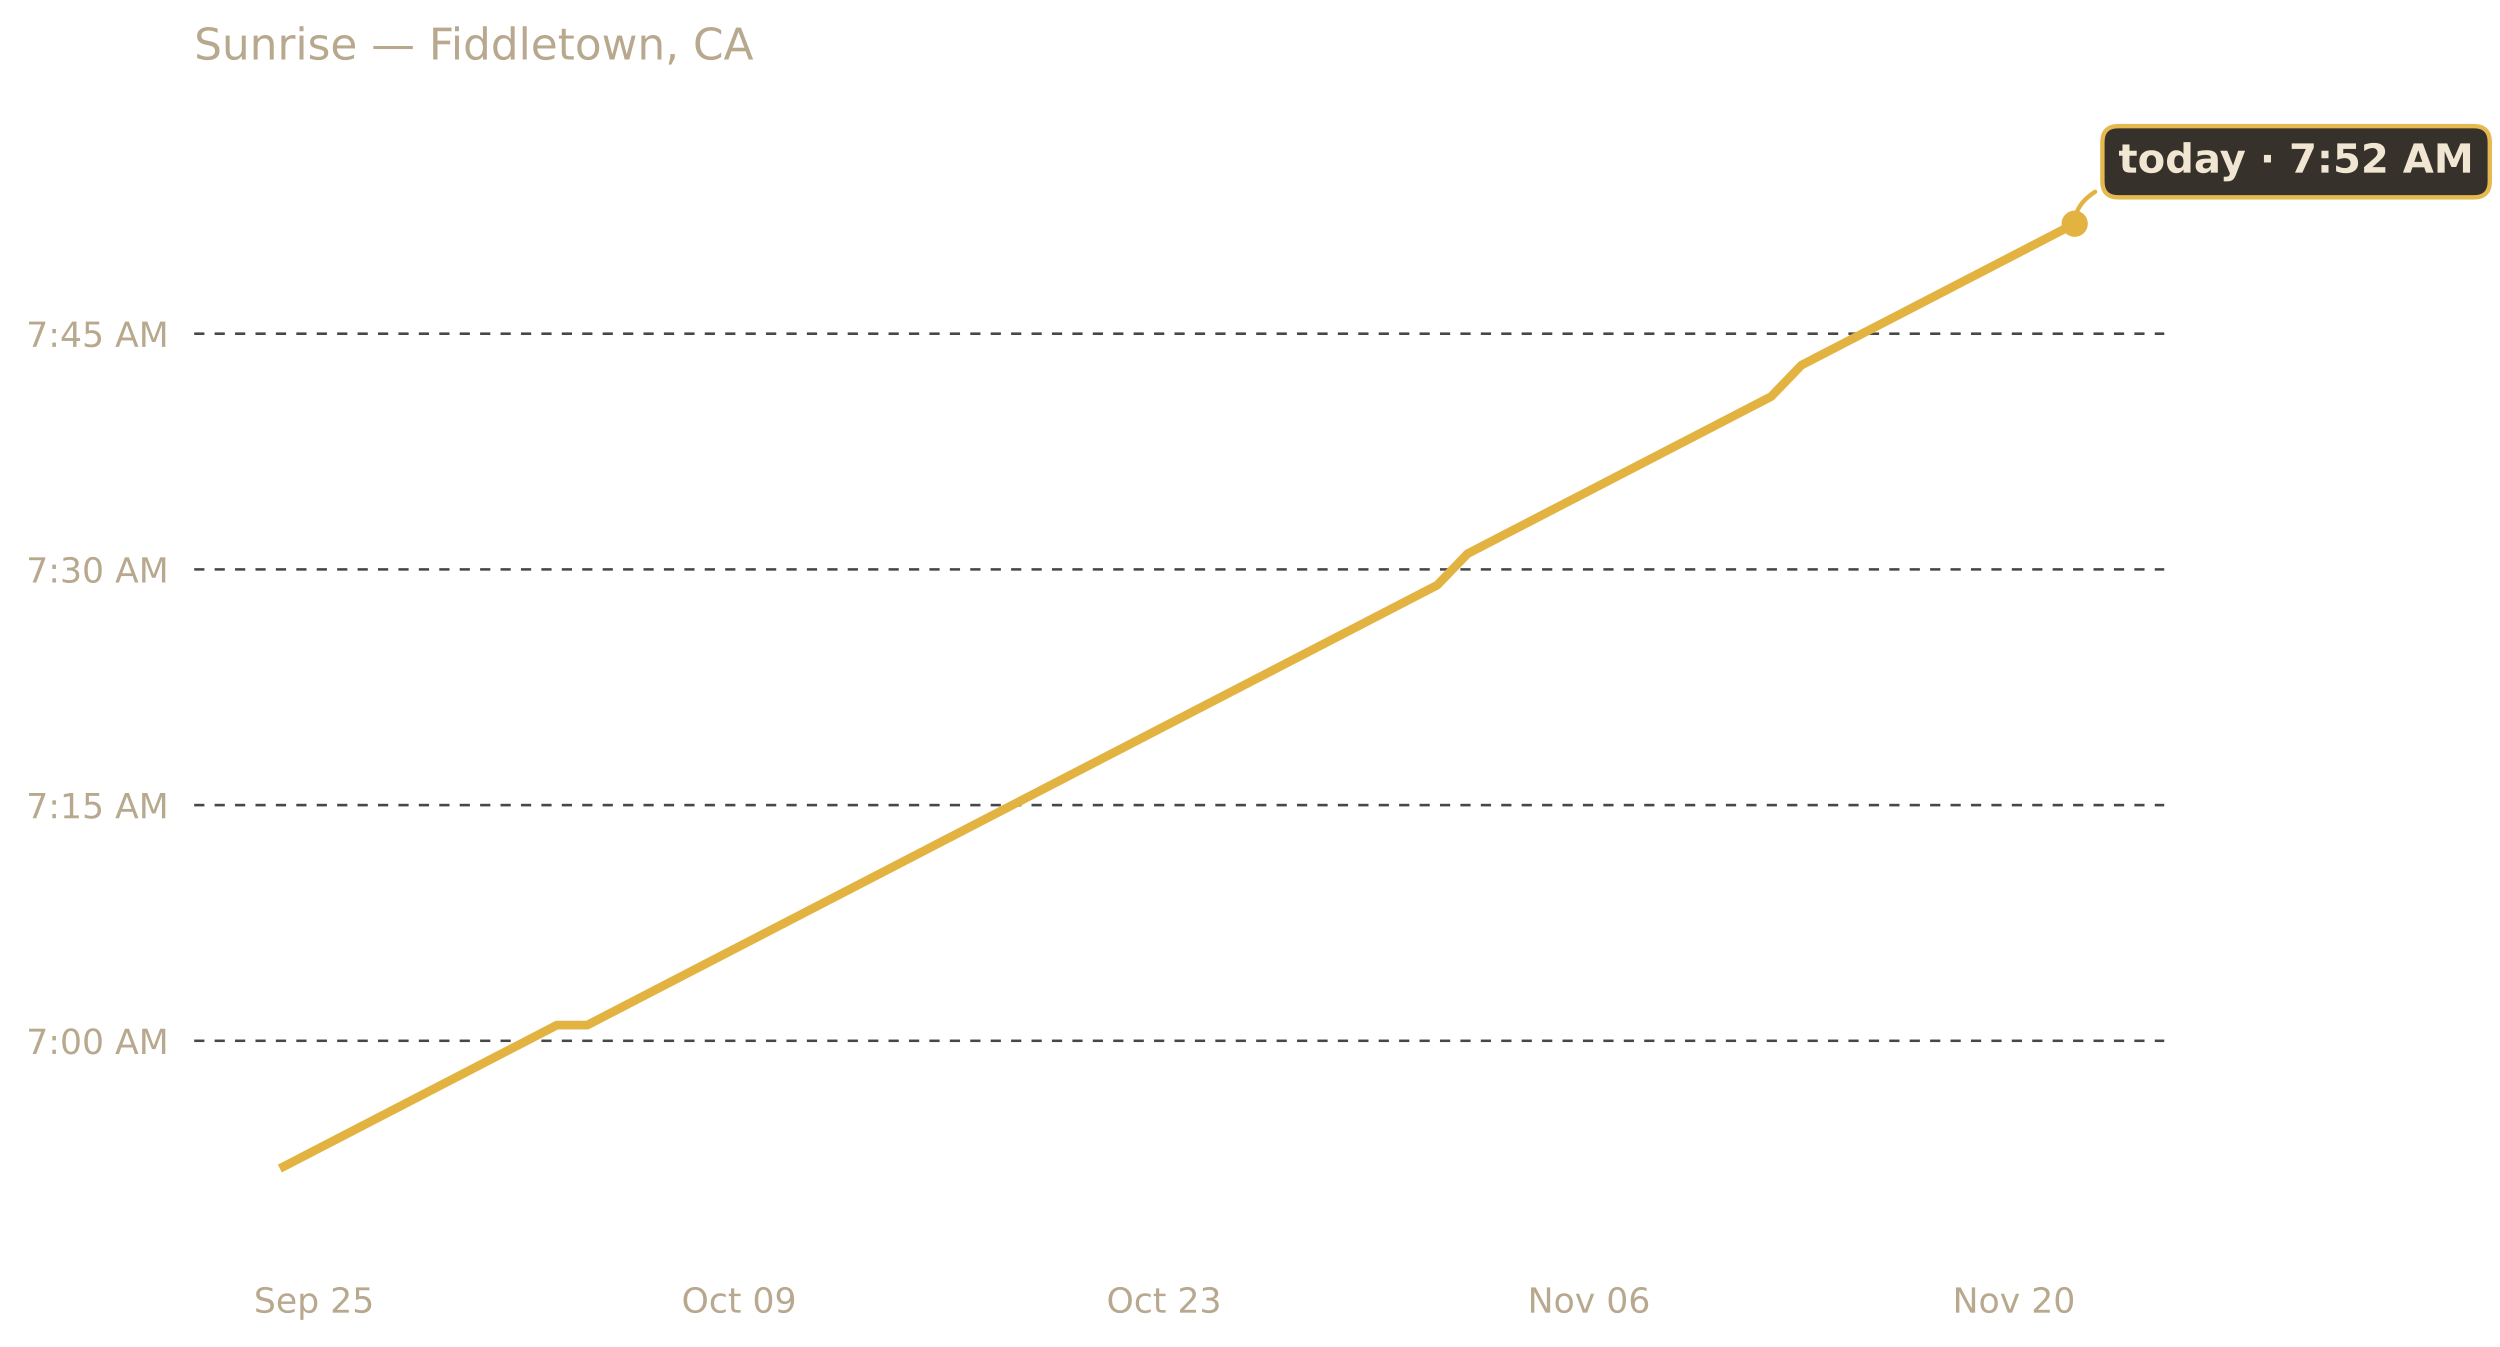
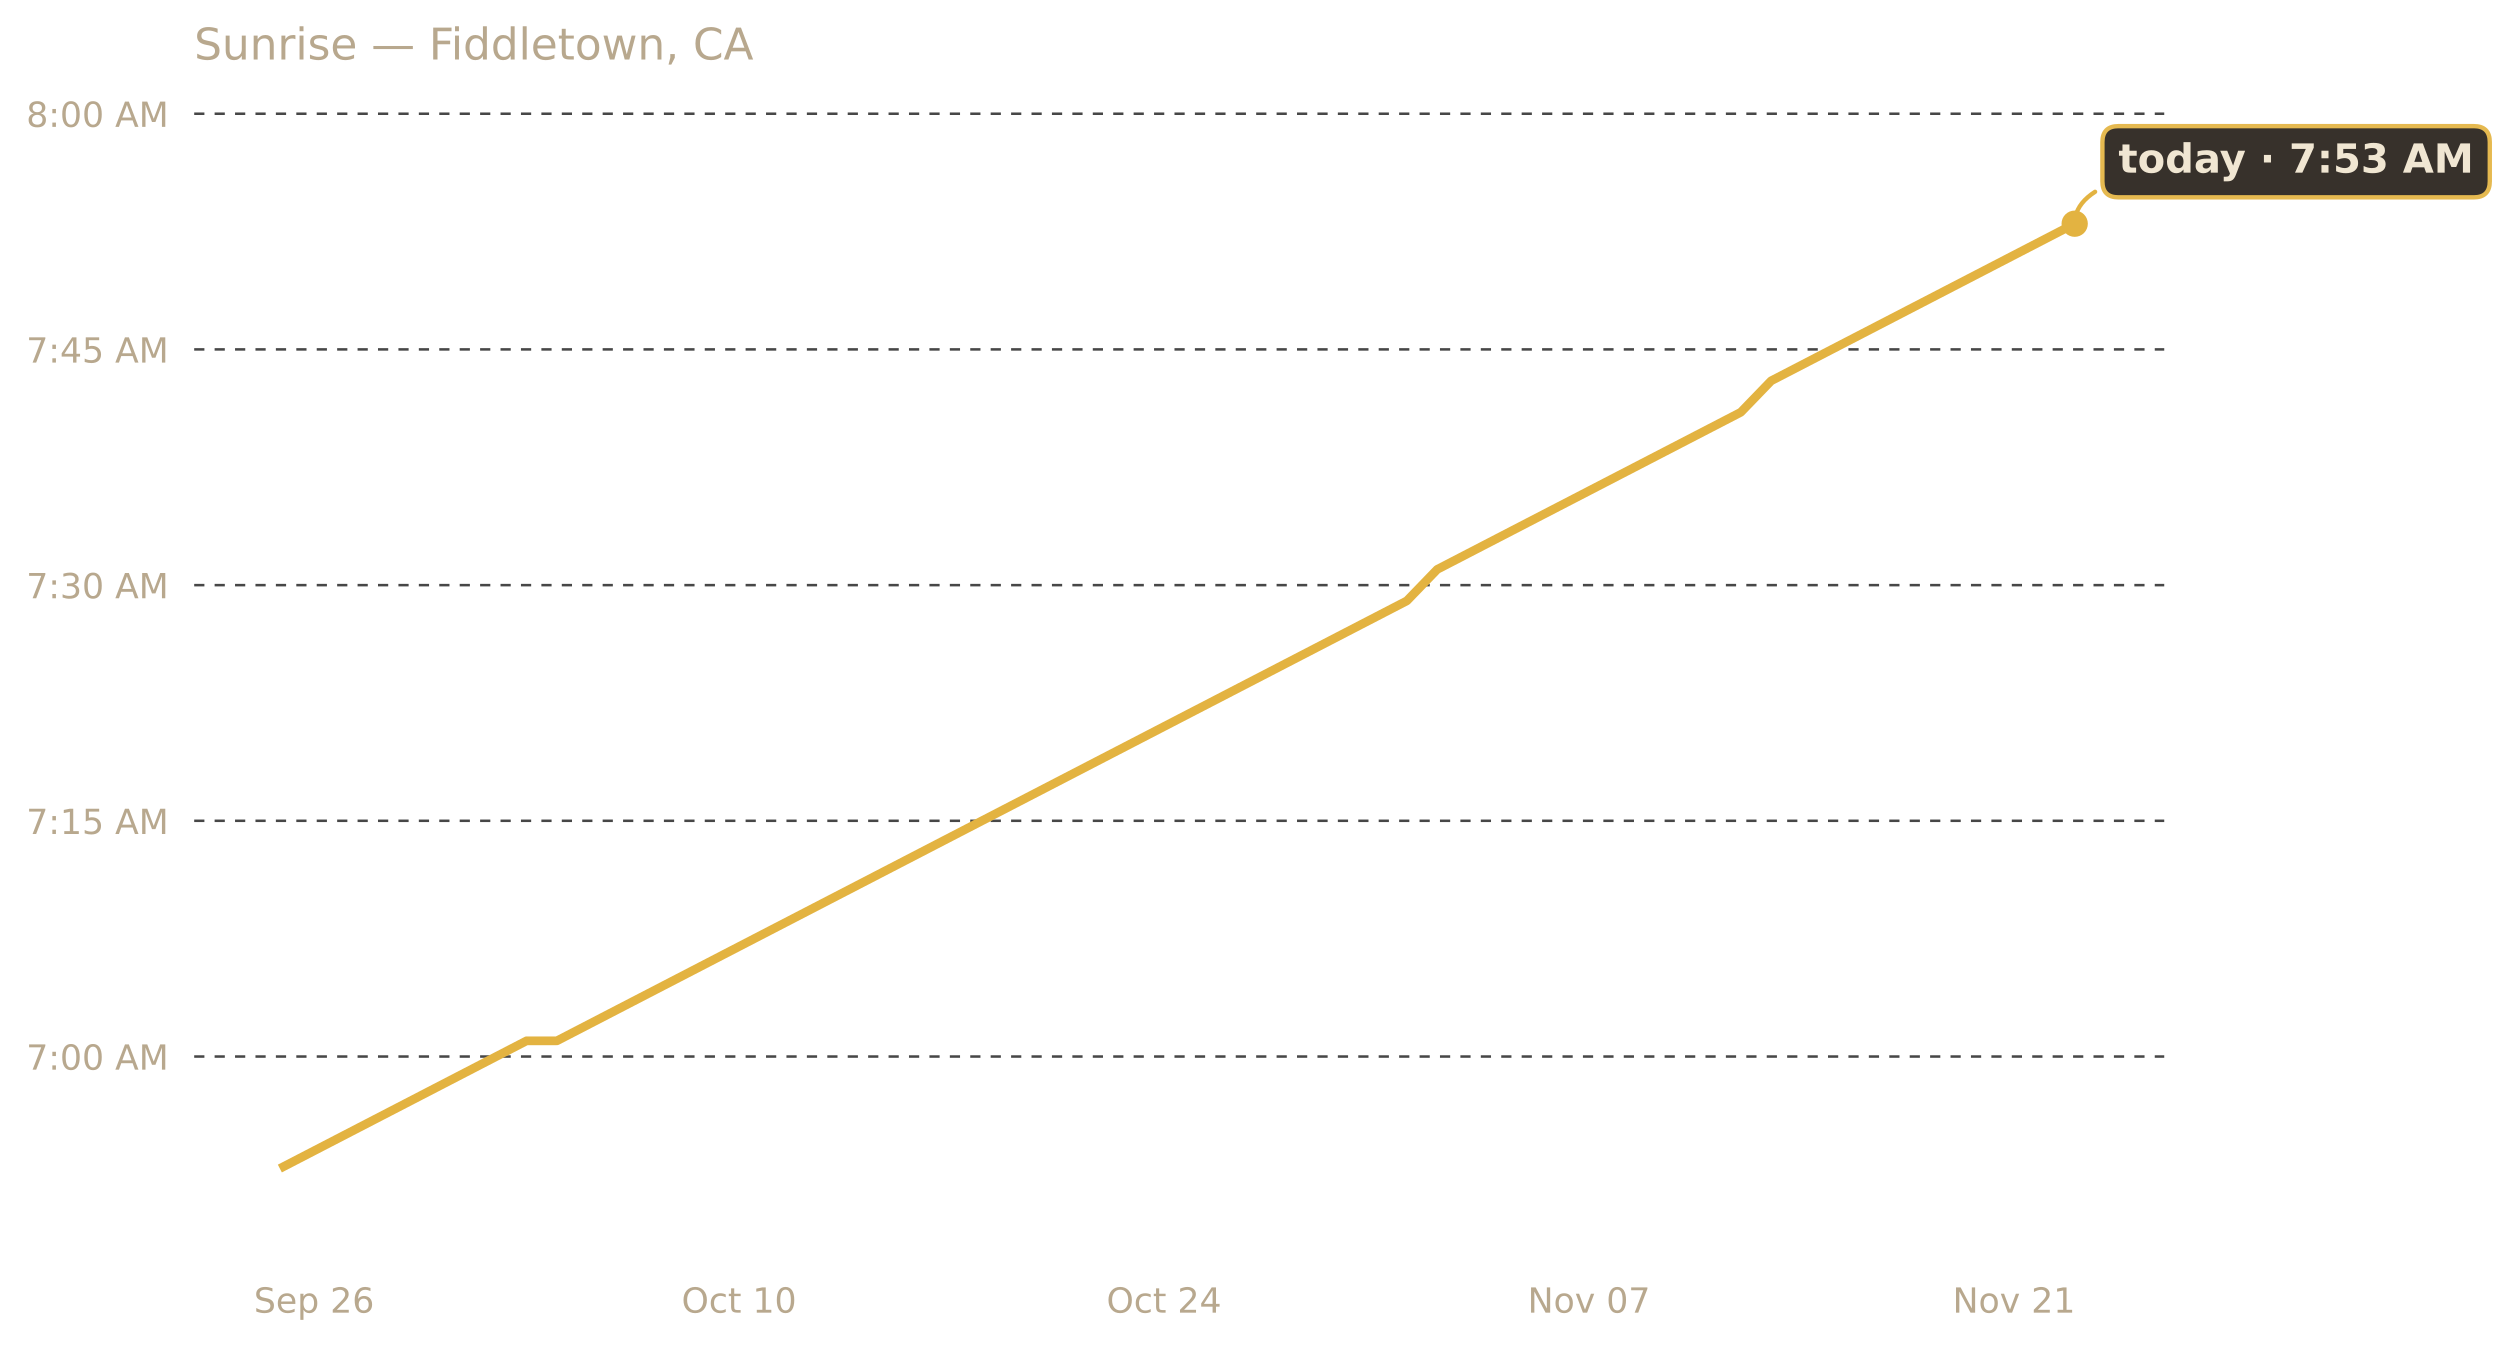
<svg xmlns="http://www.w3.org/2000/svg" xmlns:xlink="http://www.w3.org/1999/xlink" width="685.516pt" height="369.112pt" viewBox="0 0 685.516 369.112" version="1.1">
  <defs>
    <style type="text/css">*{stroke-linejoin: round; stroke-linecap: butt}</style>
  </defs>
  <g id="figure_1">
    <g id="patch_1">
      <path d="M 0 369.112  L 685.516 369.112  L 685.516 0  L 0 0  L 0 369.112  z " style="fill: none; opacity: 0" />
    </g>
    <g id="axes_1">
      <g id="patch_2">
        <path d="M 53.248 345.718  L 593.447 345.718  L 593.447 30.318  L 53.248 30.318  L 53.248 345.718  z " style="fill: none" />
      </g>
      <g id="matplotlib.axis_1">
        <g id="xtick_1">
          <g id="text_1">
            <g style="fill: #b8a88e" transform="translate(69.6183 359.9366) scale(0.095 -0.095)">
              <defs>
                <path id="DejaVuSans-53" d="M 3425 4513  L 3425 3897  Q 3066 4069 2747 4153  Q 2428 4238 2131 4238  Q 1616 4238 1336 4038  Q 1056 3838 1056 3469  Q 1056 3159 1242 3001  Q 1428 2844 1947 2747  L 2328 2669  Q 3034 2534 3370 2195  Q 3706 1856 3706 1288  Q 3706 609 3251 259  Q 2797 -91 1919 -91  Q 1588 -91 1214 -16  Q 841 59 441 206  L 441 856  Q 825 641 1194 531  Q 1563 422 1919 422  Q 2459 422 2753 634  Q 3047 847 3047 1241  Q 3047 1584 2836 1778  Q 2625 1972 2144 2069  L 1759 2144  Q 1053 2284 737 2584  Q 422 2884 422 3419  Q 422 4038 858 4394  Q 1294 4750 2059 4750  Q 2388 4750 2728 4690  Q 3069 4631 3425 4513  z " transform="scale(0.015625)" />
                <path id="DejaVuSans-65" d="M 3597 1894  L 3597 1613  L 953 1613  Q 991 1019 1311 708  Q 1631 397 2203 397  Q 2534 397 2845 478  Q 3156 559 3463 722  L 3463 178  Q 3153 47 2828 -22  Q 2503 -91 2169 -91  Q 1331 -91 842 396  Q 353 884 353 1716  Q 353 2575 817 3079  Q 1281 3584 2069 3584  Q 2775 3584 3186 3129  Q 3597 2675 3597 1894  z M 3022 2063  Q 3016 2534 2758 2815  Q 2500 3097 2075 3097  Q 1594 3097 1305 2825  Q 1016 2553 972 2059  L 3022 2063  z " transform="scale(0.015625)" />
                <path id="DejaVuSans-70" d="M 1159 525  L 1159 -1331  L 581 -1331  L 581 3500  L 1159 3500  L 1159 2969  Q 1341 3281 1617 3432  Q 1894 3584 2278 3584  Q 2916 3584 3314 3078  Q 3713 2572 3713 1747  Q 3713 922 3314 415  Q 2916 -91 2278 -91  Q 1894 -91 1617 61  Q 1341 213 1159 525  z M 3116 1747  Q 3116 2381 2855 2742  Q 2594 3103 2138 3103  Q 1681 3103 1420 2742  Q 1159 2381 1159 1747  Q 1159 1113 1420 752  Q 1681 391 2138 391  Q 2594 391 2855 752  Q 3116 1113 3116 1747  z " transform="scale(0.015625)" />
                <path id="DejaVuSans-20" transform="scale(0.015625)" />
                <path id="DejaVuSans-32" d="M 1228 531  L 3431 531  L 3431 0  L 469 0  L 469 531  Q 828 903 1448 1529  Q 2069 2156 2228 2338  Q 2531 2678 2651 2914  Q 2772 3150 2772 3378  Q 2772 3750 2511 3984  Q 2250 4219 1831 4219  Q 1534 4219 1204 4116  Q 875 4013 500 3803  L 500 4441  Q 881 4594 1212 4672  Q 1544 4750 1819 4750  Q 2544 4750 2975 4387  Q 3406 4025 3406 3419  Q 3406 3131 3298 2873  Q 3191 2616 2906 2266  Q 2828 2175 2409 1742  Q 1991 1309 1228 531  z " transform="scale(0.015625)" />
-                 <path id="DejaVuSans-35" d="M 691 4666  L 3169 4666  L 3169 4134  L 1269 4134  L 1269 2991  Q 1406 3038 1543 3061  Q 1681 3084 1819 3084  Q 2600 3084 3056 2656  Q 3513 2228 3513 1497  Q 3513 744 3044 326  Q 2575 -91 1722 -91  Q 1428 -91 1123 -41  Q 819 9 494 109  L 494 744  Q 775 591 1075 516  Q 1375 441 1709 441  Q 2250 441 2565 725  Q 2881 1009 2881 1497  Q 2881 1984 2565 2268  Q 2250 2553 1709 2553  Q 1456 2553 1204 2497  Q 953 2441 691 2322  L 691 4666  z " transform="scale(0.015625)" />
+                 <path id="DejaVuSans-36" d="M 2113 2584  Q 1688 2584 1439 2293  Q 1191 2003 1191 1497  Q 1191 994 1439 701  Q 1688 409 2113 409  Q 2538 409 2786 701  Q 3034 994 3034 1497  Q 3034 2003 2786 2293  Q 2538 2584 2113 2584  z M 3366 4563  L 3366 3988  Q 3128 4100 2886 4159  Q 2644 4219 2406 4219  Q 1781 4219 1451 3797  Q 1122 3375 1075 2522  Q 1259 2794 1537 2939  Q 1816 3084 2150 3084  Q 2853 3084 3261 2657  Q 3669 2231 3669 1497  Q 3669 778 3244 343  Q 2819 -91 2113 -91  Q 1303 -91 875 529  Q 447 1150 447 2328  Q 447 3434 972 4092  Q 1497 4750 2381 4750  Q 2619 4750 2861 4703  Q 3103 4656 3366 4563  z " transform="scale(0.015625)" />
              </defs>
              <use xlink:href="#DejaVuSans-53" />
              <use xlink:href="#DejaVuSans-65" x="63.477" />
              <use xlink:href="#DejaVuSans-70" x="125" />
              <use xlink:href="#DejaVuSans-20" x="188.477" />
              <use xlink:href="#DejaVuSans-32" x="220.264" />
-               <use xlink:href="#DejaVuSans-35" x="283.887" />
+               <use xlink:href="#DejaVuSans-36" x="283.887" />
            </g>
          </g>
        </g>
        <g id="xtick_2">
          <g id="text_2">
            <g style="fill: #b8a88e" transform="translate(186.8889 359.9366) scale(0.095 -0.095)">
              <defs>
                <path id="DejaVuSans-4f" d="M 2522 4238  Q 1834 4238 1429 3725  Q 1025 3213 1025 2328  Q 1025 1447 1429 934  Q 1834 422 2522 422  Q 3209 422 3611 934  Q 4013 1447 4013 2328  Q 4013 3213 3611 3725  Q 3209 4238 2522 4238  z M 2522 4750  Q 3503 4750 4090 4092  Q 4678 3434 4678 2328  Q 4678 1225 4090 567  Q 3503 -91 2522 -91  Q 1538 -91 948 565  Q 359 1222 359 2328  Q 359 3434 948 4092  Q 1538 4750 2522 4750  z " transform="scale(0.015625)" />
                <path id="DejaVuSans-63" d="M 3122 3366  L 3122 2828  Q 2878 2963 2633 3030  Q 2388 3097 2138 3097  Q 1578 3097 1268 2742  Q 959 2388 959 1747  Q 959 1106 1268 751  Q 1578 397 2138 397  Q 2388 397 2633 464  Q 2878 531 3122 666  L 3122 134  Q 2881 22 2623 -34  Q 2366 -91 2075 -91  Q 1284 -91 818 406  Q 353 903 353 1747  Q 353 2603 823 3093  Q 1294 3584 2113 3584  Q 2378 3584 2631 3529  Q 2884 3475 3122 3366  z " transform="scale(0.015625)" />
                <path id="DejaVuSans-74" d="M 1172 4494  L 1172 3500  L 2356 3500  L 2356 3053  L 1172 3053  L 1172 1153  Q 1172 725 1289 603  Q 1406 481 1766 481  L 2356 481  L 2356 0  L 1766 0  Q 1100 0 847 248  Q 594 497 594 1153  L 594 3053  L 172 3053  L 172 3500  L 594 3500  L 594 4494  L 1172 4494  z " transform="scale(0.015625)" />
+                 <path id="DejaVuSans-31" d="M 794 531  L 1825 531  L 1825 4091  L 703 3866  L 703 4441  L 1819 4666  L 2450 4666  L 2450 531  L 3481 531  L 3481 0  L 794 0  L 794 531  z " transform="scale(0.015625)" />
                <path id="DejaVuSans-30" d="M 2034 4250  Q 1547 4250 1301 3770  Q 1056 3291 1056 2328  Q 1056 1369 1301 889  Q 1547 409 2034 409  Q 2525 409 2770 889  Q 3016 1369 3016 2328  Q 3016 3291 2770 3770  Q 2525 4250 2034 4250  z M 2034 4750  Q 2819 4750 3233 4129  Q 3647 3509 3647 2328  Q 3647 1150 3233 529  Q 2819 -91 2034 -91  Q 1250 -91 836 529  Q 422 1150 422 2328  Q 422 3509 836 4129  Q 1250 4750 2034 4750  z " transform="scale(0.015625)" />
-                 <path id="DejaVuSans-39" d="M 703 97  L 703 672  Q 941 559 1184 500  Q 1428 441 1663 441  Q 2288 441 2617 861  Q 2947 1281 2994 2138  Q 2813 1869 2534 1725  Q 2256 1581 1919 1581  Q 1219 1581 811 2004  Q 403 2428 403 3163  Q 403 3881 828 4315  Q 1253 4750 1959 4750  Q 2769 4750 3195 4129  Q 3622 3509 3622 2328  Q 3622 1225 3098 567  Q 2575 -91 1691 -91  Q 1453 -91 1209 -44  Q 966 3 703 97  z M 1959 2075  Q 2384 2075 2632 2365  Q 2881 2656 2881 3163  Q 2881 3666 2632 3958  Q 2384 4250 1959 4250  Q 1534 4250 1286 3958  Q 1038 3666 1038 3163  Q 1038 2656 1286 2365  Q 1534 2075 1959 2075  z " transform="scale(0.015625)" />
              </defs>
              <use xlink:href="#DejaVuSans-4f" />
              <use xlink:href="#DejaVuSans-63" x="78.711" />
              <use xlink:href="#DejaVuSans-74" x="133.691" />
              <use xlink:href="#DejaVuSans-20" x="172.9" />
-               <use xlink:href="#DejaVuSans-30" x="204.688" />
-               <use xlink:href="#DejaVuSans-39" x="268.311" />
+               <use xlink:href="#DejaVuSans-31" x="204.688" />
+               <use xlink:href="#DejaVuSans-30" x="268.311" />
            </g>
          </g>
        </g>
        <g id="xtick_3">
          <g id="text_3">
            <g style="fill: #b8a88e" transform="translate(303.4187 359.9366) scale(0.095 -0.095)">
              <defs>
-                 <path id="DejaVuSans-33" d="M 2597 2516  Q 3050 2419 3304 2112  Q 3559 1806 3559 1356  Q 3559 666 3084 287  Q 2609 -91 1734 -91  Q 1441 -91 1130 -33  Q 819 25 488 141  L 488 750  Q 750 597 1062 519  Q 1375 441 1716 441  Q 2309 441 2620 675  Q 2931 909 2931 1356  Q 2931 1769 2642 2001  Q 2353 2234 1838 2234  L 1294 2234  L 1294 2753  L 1863 2753  Q 2328 2753 2575 2939  Q 2822 3125 2822 3475  Q 2822 3834 2567 4026  Q 2313 4219 1838 4219  Q 1578 4219 1281 4162  Q 984 4106 628 3988  L 628 4550  Q 988 4650 1302 4700  Q 1616 4750 1894 4750  Q 2613 4750 3031 4423  Q 3450 4097 3450 3541  Q 3450 3153 3228 2886  Q 3006 2619 2597 2516  z " transform="scale(0.015625)" />
+                 <path id="DejaVuSans-34" d="M 2419 4116  L 825 1625  L 2419 1625  L 2419 4116  z M 2253 4666  L 3047 4666  L 3047 1625  L 3713 1625  L 3713 1100  L 3047 1100  L 3047 0  L 2419 0  L 2419 1100  L 313 1100  L 313 1709  L 2253 4666  z " transform="scale(0.015625)" />
              </defs>
              <use xlink:href="#DejaVuSans-4f" />
              <use xlink:href="#DejaVuSans-63" x="78.711" />
              <use xlink:href="#DejaVuSans-74" x="133.691" />
              <use xlink:href="#DejaVuSans-20" x="172.9" />
              <use xlink:href="#DejaVuSans-32" x="204.688" />
-               <use xlink:href="#DejaVuSans-33" x="268.311" />
+               <use xlink:href="#DejaVuSans-34" x="268.311" />
            </g>
          </g>
        </g>
        <g id="xtick_4">
          <g id="text_4">
            <g style="fill: #b8a88e" transform="translate(418.8902 359.9366) scale(0.095 -0.095)">
              <defs>
                <path id="DejaVuSans-4e" d="M 628 4666  L 1478 4666  L 3547 763  L 3547 4666  L 4159 4666  L 4159 0  L 3309 0  L 1241 3903  L 1241 0  L 628 0  L 628 4666  z " transform="scale(0.015625)" />
                <path id="DejaVuSans-6f" d="M 1959 3097  Q 1497 3097 1228 2736  Q 959 2375 959 1747  Q 959 1119 1226 758  Q 1494 397 1959 397  Q 2419 397 2687 759  Q 2956 1122 2956 1747  Q 2956 2369 2687 2733  Q 2419 3097 1959 3097  z M 1959 3584  Q 2709 3584 3137 3096  Q 3566 2609 3566 1747  Q 3566 888 3137 398  Q 2709 -91 1959 -91  Q 1206 -91 779 398  Q 353 888 353 1747  Q 353 2609 779 3096  Q 1206 3584 1959 3584  z " transform="scale(0.015625)" />
                <path id="DejaVuSans-76" d="M 191 3500  L 800 3500  L 1894 563  L 2988 3500  L 3597 3500  L 2284 0  L 1503 0  L 191 3500  z " transform="scale(0.015625)" />
-                 <path id="DejaVuSans-36" d="M 2113 2584  Q 1688 2584 1439 2293  Q 1191 2003 1191 1497  Q 1191 994 1439 701  Q 1688 409 2113 409  Q 2538 409 2786 701  Q 3034 994 3034 1497  Q 3034 2003 2786 2293  Q 2538 2584 2113 2584  z M 3366 4563  L 3366 3988  Q 3128 4100 2886 4159  Q 2644 4219 2406 4219  Q 1781 4219 1451 3797  Q 1122 3375 1075 2522  Q 1259 2794 1537 2939  Q 1816 3084 2150 3084  Q 2853 3084 3261 2657  Q 3669 2231 3669 1497  Q 3669 778 3244 343  Q 2819 -91 2113 -91  Q 1303 -91 875 529  Q 447 1150 447 2328  Q 447 3434 972 4092  Q 1497 4750 2381 4750  Q 2619 4750 2861 4703  Q 3103 4656 3366 4563  z " transform="scale(0.015625)" />
+                 <path id="DejaVuSans-37" d="M 525 4666  L 3525 4666  L 3525 4397  L 1831 0  L 1172 0  L 2766 4134  L 525 4134  L 525 4666  z " transform="scale(0.015625)" />
              </defs>
              <use xlink:href="#DejaVuSans-4e" />
              <use xlink:href="#DejaVuSans-6f" x="74.805" />
              <use xlink:href="#DejaVuSans-76" x="135.986" />
              <use xlink:href="#DejaVuSans-20" x="195.166" />
              <use xlink:href="#DejaVuSans-30" x="226.953" />
-               <use xlink:href="#DejaVuSans-36" x="290.576" />
+               <use xlink:href="#DejaVuSans-37" x="290.576" />
            </g>
          </g>
        </g>
        <g id="xtick_5">
          <g id="text_5">
            <g style="fill: #b8a88e" transform="translate(535.42 359.9366) scale(0.095 -0.095)">
              <use xlink:href="#DejaVuSans-4e" />
              <use xlink:href="#DejaVuSans-6f" x="74.805" />
              <use xlink:href="#DejaVuSans-76" x="135.986" />
              <use xlink:href="#DejaVuSans-20" x="195.166" />
              <use xlink:href="#DejaVuSans-32" x="226.953" />
-               <use xlink:href="#DejaVuSans-30" x="290.576" />
+               <use xlink:href="#DejaVuSans-31" x="290.576" />
            </g>
          </g>
        </g>
      </g>
      <g id="matplotlib.axis_2">
        <g id="ytick_1">
          <g id="line2d_1">
-             <path d="M 53.248 285.396  L 593.447 285.396  " clip-path="url(#pbade72f7bc)" style="fill: none; stroke-dasharray: 2.8,2.8; stroke-dashoffset: 0; stroke: #474747; stroke-width: 0.7" />
+             <path d="M 53.248 289.704  L 593.447 289.704  " clip-path="url(#p09444c8eb5)" style="fill: none; stroke-dasharray: 2.8,2.8; stroke-dashoffset: 0; stroke: #474747; stroke-width: 0.7" />
          </g>
          <g id="text_6">
-             <g style="fill: #b8a88e" transform="translate(7.2 289.005) scale(0.095 -0.095)">
-               <defs>
-                 <path id="DejaVuSans-37" d="M 525 4666  L 3525 4666  L 3525 4397  L 1831 0  L 1172 0  L 2766 4134  L 525 4134  L 525 4666  z " transform="scale(0.015625)" />
+             <g style="fill: #b8a88e" transform="translate(7.2 293.3137) scale(0.095 -0.095)">
+               <defs>
                <path id="DejaVuSans-3a" d="M 750 794  L 1409 794  L 1409 0  L 750 0  L 750 794  z M 750 3309  L 1409 3309  L 1409 2516  L 750 2516  L 750 3309  z " transform="scale(0.015625)" />
                <path id="DejaVuSans-41" d="M 2188 4044  L 1331 1722  L 3047 1722  L 2188 4044  z M 1831 4666  L 2547 4666  L 4325 0  L 3669 0  L 3244 1197  L 1141 1197  L 716 0  L 50 0  L 1831 4666  z " transform="scale(0.015625)" />
                <path id="DejaVuSans-4d" d="M 628 4666  L 1569 4666  L 2759 1491  L 3956 4666  L 4897 4666  L 4897 0  L 4281 0  L 4281 4097  L 3078 897  L 2444 897  L 1241 4097  L 1241 0  L 628 0  L 628 4666  z " transform="scale(0.015625)" />
              </defs>
              <use xlink:href="#DejaVuSans-37" />
              <use xlink:href="#DejaVuSans-3a" x="63.623" />
              <use xlink:href="#DejaVuSans-30" x="97.314" />
              <use xlink:href="#DejaVuSans-30" x="160.938" />
              <use xlink:href="#DejaVuSans-20" x="224.561" />
              <use xlink:href="#DejaVuSans-41" x="256.348" />
              <use xlink:href="#DejaVuSans-4d" x="324.756" />
            </g>
          </g>
        </g>
        <g id="ytick_2">
          <g id="line2d_2">
-             <path d="M 53.248 220.765  L 593.447 220.765  " clip-path="url(#pbade72f7bc)" style="fill: none; stroke-dasharray: 2.8,2.8; stroke-dashoffset: 0; stroke: #474747; stroke-width: 0.7" />
+             <path d="M 53.248 225.073  L 593.447 225.073  " clip-path="url(#p09444c8eb5)" style="fill: none; stroke-dasharray: 2.8,2.8; stroke-dashoffset: 0; stroke: #474747; stroke-width: 0.7" />
          </g>
          <g id="text_7">
-             <g style="fill: #b8a88e" transform="translate(7.2 224.3738) scale(0.095 -0.095)">
-               <defs>
-                 <path id="DejaVuSans-31" d="M 794 531  L 1825 531  L 1825 4091  L 703 3866  L 703 4441  L 1819 4666  L 2450 4666  L 2450 531  L 3481 531  L 3481 0  L 794 0  L 794 531  z " transform="scale(0.015625)" />
+             <g style="fill: #b8a88e" transform="translate(7.2 228.6826) scale(0.095 -0.095)">
+               <defs>
+                 <path id="DejaVuSans-35" d="M 691 4666  L 3169 4666  L 3169 4134  L 1269 4134  L 1269 2991  Q 1406 3038 1543 3061  Q 1681 3084 1819 3084  Q 2600 3084 3056 2656  Q 3513 2228 3513 1497  Q 3513 744 3044 326  Q 2575 -91 1722 -91  Q 1428 -91 1123 -41  Q 819 9 494 109  L 494 744  Q 775 591 1075 516  Q 1375 441 1709 441  Q 2250 441 2565 725  Q 2881 1009 2881 1497  Q 2881 1984 2565 2268  Q 2250 2553 1709 2553  Q 1456 2553 1204 2497  Q 953 2441 691 2322  L 691 4666  z " transform="scale(0.015625)" />
              </defs>
              <use xlink:href="#DejaVuSans-37" />
              <use xlink:href="#DejaVuSans-3a" x="63.623" />
              <use xlink:href="#DejaVuSans-31" x="97.314" />
              <use xlink:href="#DejaVuSans-35" x="160.938" />
              <use xlink:href="#DejaVuSans-20" x="224.561" />
              <use xlink:href="#DejaVuSans-41" x="256.348" />
              <use xlink:href="#DejaVuSans-4d" x="324.756" />
            </g>
          </g>
        </g>
        <g id="ytick_3">
          <g id="line2d_3">
-             <path d="M 53.248 156.133  L 593.447 156.133  " clip-path="url(#pbade72f7bc)" style="fill: none; stroke-dasharray: 2.8,2.8; stroke-dashoffset: 0; stroke: #474747; stroke-width: 0.7" />
+             <path d="M 53.248 160.442  L 593.447 160.442  " clip-path="url(#p09444c8eb5)" style="fill: none; stroke-dasharray: 2.8,2.8; stroke-dashoffset: 0; stroke: #474747; stroke-width: 0.7" />
          </g>
          <g id="text_8">
-             <g style="fill: #b8a88e" transform="translate(7.2 159.7427) scale(0.095 -0.095)">
+             <g style="fill: #b8a88e" transform="translate(7.2 164.0514) scale(0.095 -0.095)">
+               <defs>
+                 <path id="DejaVuSans-33" d="M 2597 2516  Q 3050 2419 3304 2112  Q 3559 1806 3559 1356  Q 3559 666 3084 287  Q 2609 -91 1734 -91  Q 1441 -91 1130 -33  Q 819 25 488 141  L 488 750  Q 750 597 1062 519  Q 1375 441 1716 441  Q 2309 441 2620 675  Q 2931 909 2931 1356  Q 2931 1769 2642 2001  Q 2353 2234 1838 2234  L 1294 2234  L 1294 2753  L 1863 2753  Q 2328 2753 2575 2939  Q 2822 3125 2822 3475  Q 2822 3834 2567 4026  Q 2313 4219 1838 4219  Q 1578 4219 1281 4162  Q 984 4106 628 3988  L 628 4550  Q 988 4650 1302 4700  Q 1616 4750 1894 4750  Q 2613 4750 3031 4423  Q 3450 4097 3450 3541  Q 3450 3153 3228 2886  Q 3006 2619 2597 2516  z " transform="scale(0.015625)" />
+               </defs>
              <use xlink:href="#DejaVuSans-37" />
              <use xlink:href="#DejaVuSans-3a" x="63.623" />
              <use xlink:href="#DejaVuSans-33" x="97.314" />
              <use xlink:href="#DejaVuSans-30" x="160.938" />
              <use xlink:href="#DejaVuSans-20" x="224.561" />
              <use xlink:href="#DejaVuSans-41" x="256.348" />
              <use xlink:href="#DejaVuSans-4d" x="324.756" />
            </g>
          </g>
        </g>
        <g id="ytick_4">
          <g id="line2d_4">
-             <path d="M 53.248 91.502  L 593.447 91.502  " clip-path="url(#pbade72f7bc)" style="fill: none; stroke-dasharray: 2.8,2.8; stroke-dashoffset: 0; stroke: #474747; stroke-width: 0.7" />
+             <path d="M 53.248 95.811  L 593.447 95.811  " clip-path="url(#p09444c8eb5)" style="fill: none; stroke-dasharray: 2.8,2.8; stroke-dashoffset: 0; stroke: #474747; stroke-width: 0.7" />
          </g>
          <g id="text_9">
-             <g style="fill: #b8a88e" transform="translate(7.2 95.11154) scale(0.095 -0.095)">
-               <defs>
-                 <path id="DejaVuSans-34" d="M 2419 4116  L 825 1625  L 2419 1625  L 2419 4116  z M 2253 4666  L 3047 4666  L 3047 1625  L 3713 1625  L 3713 1100  L 3047 1100  L 3047 0  L 2419 0  L 2419 1100  L 313 1100  L 313 1709  L 2253 4666  z " transform="scale(0.015625)" />
-               </defs>
+             <g style="fill: #b8a88e" transform="translate(7.2 99.42028) scale(0.095 -0.095)">
              <use xlink:href="#DejaVuSans-37" />
              <use xlink:href="#DejaVuSans-3a" x="63.623" />
              <use xlink:href="#DejaVuSans-34" x="97.314" />
              <use xlink:href="#DejaVuSans-35" x="160.938" />
              <use xlink:href="#DejaVuSans-20" x="224.561" />
              <use xlink:href="#DejaVuSans-41" x="256.348" />
              <use xlink:href="#DejaVuSans-4d" x="324.756" />
            </g>
          </g>
        </g>
-       </g>
-       <g id="line2d_5">
-         <path d="M 77.802 319.866  L 86.126 315.557  L 94.45 311.248  L 102.773 306.939  L 111.097 302.631  L 119.42 298.322  L 127.744 294.013  L 136.067 289.704  L 144.391 285.396  L 152.715 281.087  L 161.038 281.087  L 169.362 276.778  L 177.685 272.469  L 186.009 268.161  L 194.332 263.852  L 202.656 259.543  L 210.979 255.235  L 219.303 250.926  L 227.627 246.617  L 235.95 242.308  L 244.274 238  L 252.597 233.691  L 260.921 229.382  L 269.244 225.073  L 277.568 220.765  L 285.891 216.456  L 294.215 212.147  L 302.539 207.838  L 310.862 203.53  L 319.186 199.221  L 327.509 194.912  L 335.833 190.603  L 344.156 186.295  L 352.48 181.986  L 360.804 177.677  L 369.127 173.368  L 377.451 169.06  L 385.774 164.751  L 394.098 160.442  L 402.421 151.825  L 410.745 147.516  L 419.068 143.207  L 427.392 138.898  L 435.716 134.59  L 444.039 130.281  L 452.363 125.972  L 460.686 121.663  L 469.01 117.355  L 477.333 113.046  L 485.657 108.737  L 493.981 100.12  L 502.304 95.811  L 510.628 91.502  L 518.951 87.194  L 527.275 82.885  L 535.598 78.576  L 543.922 74.267  L 552.245 69.959  L 560.569 65.65  L 568.893 61.341  " clip-path="url(#pbade72f7bc)" style="fill: none; stroke: #e3b341; stroke-width: 2.4; stroke-linecap: square" />
+         <g id="ytick_5">
+           <g id="line2d_5">
+             <path d="M 53.248 31.18  L 593.447 31.18  " clip-path="url(#p09444c8eb5)" style="fill: none; stroke-dasharray: 2.8,2.8; stroke-dashoffset: 0; stroke: #474747; stroke-width: 0.7" />
+           </g>
+           <g id="text_10">
+             <g style="fill: #b8a88e" transform="translate(7.2 34.78913) scale(0.095 -0.095)">
+               <defs>
+                 <path id="DejaVuSans-38" d="M 2034 2216  Q 1584 2216 1326 1975  Q 1069 1734 1069 1313  Q 1069 891 1326 650  Q 1584 409 2034 409  Q 2484 409 2743 651  Q 3003 894 3003 1313  Q 3003 1734 2745 1975  Q 2488 2216 2034 2216  z M 1403 2484  Q 997 2584 770 2862  Q 544 3141 544 3541  Q 544 4100 942 4425  Q 1341 4750 2034 4750  Q 2731 4750 3128 4425  Q 3525 4100 3525 3541  Q 3525 3141 3298 2862  Q 3072 2584 2669 2484  Q 3125 2378 3379 2068  Q 3634 1759 3634 1313  Q 3634 634 3220 271  Q 2806 -91 2034 -91  Q 1263 -91 848 271  Q 434 634 434 1313  Q 434 1759 690 2068  Q 947 2378 1403 2484  z M 1172 3481  Q 1172 3119 1398 2916  Q 1625 2713 2034 2713  Q 2441 2713 2670 2916  Q 2900 3119 2900 3481  Q 2900 3844 2670 4047  Q 2441 4250 2034 4250  Q 1625 4250 1398 4047  Q 1172 3844 1172 3481  z " transform="scale(0.015625)" />
+               </defs>
+               <use xlink:href="#DejaVuSans-38" />
+               <use xlink:href="#DejaVuSans-3a" x="63.623" />
+               <use xlink:href="#DejaVuSans-30" x="97.314" />
+               <use xlink:href="#DejaVuSans-30" x="160.938" />
+               <use xlink:href="#DejaVuSans-20" x="224.561" />
+               <use xlink:href="#DejaVuSans-41" x="256.348" />
+               <use xlink:href="#DejaVuSans-4d" x="324.756" />
+             </g>
+           </g>
+         </g>
+       </g>
+       <g id="line2d_6">
+         <path d="M 77.802 319.866  L 86.126 315.557  L 94.45 311.248  L 102.773 306.939  L 111.097 302.631  L 119.42 298.322  L 127.744 294.013  L 136.067 289.704  L 144.391 285.396  L 152.715 285.396  L 161.038 281.087  L 169.362 276.778  L 177.685 272.469  L 186.009 268.161  L 194.332 263.852  L 202.656 259.543  L 210.979 255.235  L 219.303 250.926  L 227.627 246.617  L 235.95 242.308  L 244.274 238  L 252.597 233.691  L 260.921 229.382  L 269.244 225.073  L 277.568 220.765  L 285.891 216.456  L 294.215 212.147  L 302.539 207.838  L 310.862 203.53  L 319.186 199.221  L 327.509 194.912  L 335.833 190.603  L 344.156 186.295  L 352.48 181.986  L 360.804 177.677  L 369.127 173.368  L 377.451 169.06  L 385.774 164.751  L 394.098 156.133  L 402.421 151.825  L 410.745 147.516  L 419.068 143.207  L 427.392 138.898  L 435.716 134.59  L 444.039 130.281  L 452.363 125.972  L 460.686 121.663  L 469.01 117.355  L 477.333 113.046  L 485.657 104.429  L 493.981 100.12  L 502.304 95.811  L 510.628 91.502  L 518.951 87.194  L 527.275 82.885  L 535.598 78.576  L 543.922 74.267  L 552.245 69.959  L 560.569 65.65  L 568.893 61.341  " clip-path="url(#p09444c8eb5)" style="fill: none; stroke: #e3b341; stroke-width: 2.4; stroke-linecap: square" />
      </g>
      <g id="patch_3">
        <path d="M 574.481 52.594  Q 570.003 55.472 569.113 59.354  " style="fill: none; stroke: #e3b341; stroke-width: 1.2; stroke-linecap: round" />
      </g>
-       <g id="text_10">
+       <g id="text_11">
        <g id="patch_4">
          <path d="M 580.893 54.115  L 678.316 54.115  Q 682.716 54.115 682.716 49.715  L 682.716 38.983  Q 682.716 34.583 678.316 34.583  L 580.893 34.583  Q 576.493 34.583 576.493 38.983  L 576.493 49.715  Q 576.493 54.115 580.893 54.115  z " style="fill: #262019; opacity: 0.92; stroke: #e3b341; stroke-width: 1.2; stroke-linejoin: miter" />
        </g>
        <g style="fill: #f0e6d2" transform="translate(580.8926 47.34108) scale(0.11 -0.11)">
          <defs>
            <path id="DejaVuSans-Bold-74" d="M 1759 4494  L 1759 3500  L 2913 3500  L 2913 2700  L 1759 2700  L 1759 1216  Q 1759 972 1856 886  Q 1953 800 2241 800  L 2816 800  L 2816 0  L 1856 0  Q 1194 0 917 276  Q 641 553 641 1216  L 641 2700  L 84 2700  L 84 3500  L 641 3500  L 641 4494  L 1759 4494  z " transform="scale(0.015625)" />
            <path id="DejaVuSans-Bold-6f" d="M 2203 2784  Q 1831 2784 1636 2517  Q 1441 2250 1441 1747  Q 1441 1244 1636 976  Q 1831 709 2203 709  Q 2569 709 2762 976  Q 2956 1244 2956 1747  Q 2956 2250 2762 2517  Q 2569 2784 2203 2784  z M 2203 3584  Q 3106 3584 3614 3096  Q 4122 2609 4122 1747  Q 4122 884 3614 396  Q 3106 -91 2203 -91  Q 1297 -91 786 396  Q 275 884 275 1747  Q 275 2609 786 3096  Q 1297 3584 2203 3584  z " transform="scale(0.015625)" />
            <path id="DejaVuSans-Bold-64" d="M 2919 2988  L 2919 4863  L 4044 4863  L 4044 0  L 2919 0  L 2919 506  Q 2688 197 2409 53  Q 2131 -91 1766 -91  Q 1119 -91 703 423  Q 288 938 288 1747  Q 288 2556 703 3070  Q 1119 3584 1766 3584  Q 2128 3584 2408 3439  Q 2688 3294 2919 2988  z M 2181 722  Q 2541 722 2730 984  Q 2919 1247 2919 1747  Q 2919 2247 2730 2509  Q 2541 2772 2181 2772  Q 1825 2772 1636 2509  Q 1447 2247 1447 1747  Q 1447 1247 1636 984  Q 1825 722 2181 722  z " transform="scale(0.015625)" />
            <path id="DejaVuSans-Bold-61" d="M 2106 1575  Q 1756 1575 1579 1456  Q 1403 1338 1403 1106  Q 1403 894 1545 773  Q 1688 653 1941 653  Q 2256 653 2472 879  Q 2688 1106 2688 1447  L 2688 1575  L 2106 1575  z M 3816 1997  L 3816 0  L 2688 0  L 2688 519  Q 2463 200 2181 54  Q 1900 -91 1497 -91  Q 953 -91 614 226  Q 275 544 275 1050  Q 275 1666 698 1953  Q 1122 2241 2028 2241  L 2688 2241  L 2688 2328  Q 2688 2594 2478 2717  Q 2269 2841 1825 2841  Q 1466 2841 1156 2769  Q 847 2697 581 2553  L 581 3406  Q 941 3494 1303 3539  Q 1666 3584 2028 3584  Q 2975 3584 3395 3211  Q 3816 2838 3816 1997  z " transform="scale(0.015625)" />
            <path id="DejaVuSans-Bold-79" d="M 78 3500  L 1197 3500  L 2138 1125  L 2938 3500  L 4056 3500  L 2584 -331  Q 2363 -916 2067 -1148  Q 1772 -1381 1288 -1381  L 641 -1381  L 641 -647  L 991 -647  Q 1275 -647 1404 -556  Q 1534 -466 1606 -231  L 1638 -134  L 78 3500  z " transform="scale(0.015625)" />
            <path id="DejaVuSans-Bold-20" transform="scale(0.015625)" />
            <path id="DejaVuSans-Bold-b7" d="M 653 2828  L 1778 2828  L 1778 1619  L 653 1619  L 653 2828  z " transform="scale(0.015625)" />
            <path id="DejaVuSans-Bold-37" d="M 428 4666  L 3944 4666  L 3944 3988  L 2125 0  L 953 0  L 2675 3781  L 428 3781  L 428 4666  z " transform="scale(0.015625)" />
            <path id="DejaVuSans-Bold-3a" d="M 716 3500  L 1844 3500  L 1844 2291  L 716 2291  L 716 3500  z M 716 1209  L 1844 1209  L 1844 0  L 716 0  L 716 1209  z " transform="scale(0.015625)" />
            <path id="DejaVuSans-Bold-35" d="M 678 4666  L 3669 4666  L 3669 3781  L 1638 3781  L 1638 3059  Q 1775 3097 1914 3117  Q 2053 3138 2203 3138  Q 3056 3138 3531 2711  Q 4006 2284 4006 1522  Q 4006 766 3489 337  Q 2972 -91 2053 -91  Q 1656 -91 1267 -14  Q 878 63 494 219  L 494 1166  Q 875 947 1217 837  Q 1559 728 1863 728  Q 2300 728 2551 942  Q 2803 1156 2803 1522  Q 2803 1891 2551 2103  Q 2300 2316 1863 2316  Q 1603 2316 1309 2248  Q 1016 2181 678 2041  L 678 4666  z " transform="scale(0.015625)" />
-             <path id="DejaVuSans-Bold-32" d="M 1844 884  L 3897 884  L 3897 0  L 506 0  L 506 884  L 2209 2388  Q 2438 2594 2547 2791  Q 2656 2988 2656 3200  Q 2656 3528 2436 3728  Q 2216 3928 1850 3928  Q 1569 3928 1234 3808  Q 900 3688 519 3450  L 519 4475  Q 925 4609 1322 4679  Q 1719 4750 2100 4750  Q 2938 4750 3402 4381  Q 3866 4013 3866 3353  Q 3866 2972 3669 2642  Q 3472 2313 2841 1759  L 1844 884  z " transform="scale(0.015625)" />
+             <path id="DejaVuSans-Bold-33" d="M 2981 2516  Q 3453 2394 3698 2092  Q 3944 1791 3944 1325  Q 3944 631 3412 270  Q 2881 -91 1863 -91  Q 1503 -91 1142 -33  Q 781 25 428 141  L 428 1069  Q 766 900 1098 814  Q 1431 728 1753 728  Q 2231 728 2486 893  Q 2741 1059 2741 1369  Q 2741 1688 2480 1852  Q 2219 2016 1709 2016  L 1228 2016  L 1228 2791  L 1734 2791  Q 2188 2791 2409 2933  Q 2631 3075 2631 3366  Q 2631 3634 2415 3781  Q 2200 3928 1806 3928  Q 1516 3928 1219 3862  Q 922 3797 628 3669  L 628 4550  Q 984 4650 1334 4700  Q 1684 4750 2022 4750  Q 2931 4750 3382 4451  Q 3834 4153 3834 3553  Q 3834 3144 3618 2883  Q 3403 2622 2981 2516  z " transform="scale(0.015625)" />
            <path id="DejaVuSans-Bold-41" d="M 3419 850  L 1538 850  L 1241 0  L 31 0  L 1759 4666  L 3194 4666  L 4922 0  L 3713 0  L 3419 850  z M 1838 1716  L 3116 1716  L 2478 3572  L 1838 1716  z " transform="scale(0.015625)" />
            <path id="DejaVuSans-Bold-4d" d="M 588 4666  L 2119 4666  L 3181 2169  L 4250 4666  L 5778 4666  L 5778 0  L 4641 0  L 4641 3413  L 3566 897  L 2803 897  L 1728 3413  L 1728 0  L 588 0  L 588 4666  z " transform="scale(0.015625)" />
          </defs>
          <use xlink:href="#DejaVuSans-Bold-74" />
          <use xlink:href="#DejaVuSans-Bold-6f" x="47.803" />
          <use xlink:href="#DejaVuSans-Bold-64" x="116.504" />
          <use xlink:href="#DejaVuSans-Bold-61" x="188.086" />
          <use xlink:href="#DejaVuSans-Bold-79" x="252.441" />
          <use xlink:href="#DejaVuSans-Bold-20" x="317.627" />
          <use xlink:href="#DejaVuSans-Bold-b7" x="352.441" />
          <use xlink:href="#DejaVuSans-Bold-20" x="390.43" />
          <use xlink:href="#DejaVuSans-Bold-37" x="425.244" />
          <use xlink:href="#DejaVuSans-Bold-3a" x="494.824" />
          <use xlink:href="#DejaVuSans-Bold-35" x="534.814" />
-           <use xlink:href="#DejaVuSans-Bold-32" x="604.395" />
+           <use xlink:href="#DejaVuSans-Bold-33" x="604.395" />
          <use xlink:href="#DejaVuSans-Bold-20" x="673.975" />
          <use xlink:href="#DejaVuSans-Bold-41" x="708.789" />
          <use xlink:href="#DejaVuSans-Bold-4d" x="786.182" />
        </g>
      </g>
-       <g id="text_11">
+       <g id="text_12">
        <g style="fill: #b8a88e" transform="translate(53.24797 16.31812) scale(0.12 -0.12)">
          <defs>
            <path id="DejaVuSans-75" d="M 544 1381  L 544 3500  L 1119 3500  L 1119 1403  Q 1119 906 1312 657  Q 1506 409 1894 409  Q 2359 409 2629 706  Q 2900 1003 2900 1516  L 2900 3500  L 3475 3500  L 3475 0  L 2900 0  L 2900 538  Q 2691 219 2414 64  Q 2138 -91 1772 -91  Q 1169 -91 856 284  Q 544 659 544 1381  z M 1991 3584  L 1991 3584  z " transform="scale(0.015625)" />
            <path id="DejaVuSans-6e" d="M 3513 2113  L 3513 0  L 2938 0  L 2938 2094  Q 2938 2591 2744 2837  Q 2550 3084 2163 3084  Q 1697 3084 1428 2787  Q 1159 2491 1159 1978  L 1159 0  L 581 0  L 581 3500  L 1159 3500  L 1159 2956  Q 1366 3272 1645 3428  Q 1925 3584 2291 3584  Q 2894 3584 3203 3211  Q 3513 2838 3513 2113  z " transform="scale(0.015625)" />
            <path id="DejaVuSans-72" d="M 2631 2963  Q 2534 3019 2420 3045  Q 2306 3072 2169 3072  Q 1681 3072 1420 2755  Q 1159 2438 1159 1844  L 1159 0  L 581 0  L 581 3500  L 1159 3500  L 1159 2956  Q 1341 3275 1631 3429  Q 1922 3584 2338 3584  Q 2397 3584 2469 3576  Q 2541 3569 2628 3553  L 2631 2963  z " transform="scale(0.015625)" />
            <path id="DejaVuSans-69" d="M 603 3500  L 1178 3500  L 1178 0  L 603 0  L 603 3500  z M 603 4863  L 1178 4863  L 1178 4134  L 603 4134  L 603 4863  z " transform="scale(0.015625)" />
            <path id="DejaVuSans-73" d="M 2834 3397  L 2834 2853  Q 2591 2978 2328 3040  Q 2066 3103 1784 3103  Q 1356 3103 1142 2972  Q 928 2841 928 2578  Q 928 2378 1081 2264  Q 1234 2150 1697 2047  L 1894 2003  Q 2506 1872 2764 1633  Q 3022 1394 3022 966  Q 3022 478 2636 193  Q 2250 -91 1575 -91  Q 1294 -91 989 -36  Q 684 19 347 128  L 347 722  Q 666 556 975 473  Q 1284 391 1588 391  Q 1994 391 2212 530  Q 2431 669 2431 922  Q 2431 1156 2273 1281  Q 2116 1406 1581 1522  L 1381 1569  Q 847 1681 609 1914  Q 372 2147 372 2553  Q 372 3047 722 3315  Q 1072 3584 1716 3584  Q 2034 3584 2315 3537  Q 2597 3491 2834 3397  z " transform="scale(0.015625)" />
            <path id="DejaVuSans-2014" d="M 313 1978  L 6088 1978  L 6088 1528  L 313 1528  L 313 1978  z " transform="scale(0.015625)" />
            <path id="DejaVuSans-46" d="M 628 4666  L 3309 4666  L 3309 4134  L 1259 4134  L 1259 2759  L 3109 2759  L 3109 2228  L 1259 2228  L 1259 0  L 628 0  L 628 4666  z " transform="scale(0.015625)" />
            <path id="DejaVuSans-64" d="M 2906 2969  L 2906 4863  L 3481 4863  L 3481 0  L 2906 0  L 2906 525  Q 2725 213 2448 61  Q 2172 -91 1784 -91  Q 1150 -91 751 415  Q 353 922 353 1747  Q 353 2572 751 3078  Q 1150 3584 1784 3584  Q 2172 3584 2448 3432  Q 2725 3281 2906 2969  z M 947 1747  Q 947 1113 1208 752  Q 1469 391 1925 391  Q 2381 391 2643 752  Q 2906 1113 2906 1747  Q 2906 2381 2643 2742  Q 2381 3103 1925 3103  Q 1469 3103 1208 2742  Q 947 2381 947 1747  z " transform="scale(0.015625)" />
            <path id="DejaVuSans-6c" d="M 603 4863  L 1178 4863  L 1178 0  L 603 0  L 603 4863  z " transform="scale(0.015625)" />
            <path id="DejaVuSans-77" d="M 269 3500  L 844 3500  L 1563 769  L 2278 3500  L 2956 3500  L 3675 769  L 4391 3500  L 4966 3500  L 4050 0  L 3372 0  L 2619 2869  L 1863 0  L 1184 0  L 269 3500  z " transform="scale(0.015625)" />
            <path id="DejaVuSans-2c" d="M 750 794  L 1409 794  L 1409 256  L 897 -744  L 494 -744  L 750 256  L 750 794  z " transform="scale(0.015625)" />
            <path id="DejaVuSans-43" d="M 4122 4306  L 4122 3641  Q 3803 3938 3442 4084  Q 3081 4231 2675 4231  Q 1875 4231 1450 3742  Q 1025 3253 1025 2328  Q 1025 1406 1450 917  Q 1875 428 2675 428  Q 3081 428 3442 575  Q 3803 722 4122 1019  L 4122 359  Q 3791 134 3420 21  Q 3050 -91 2638 -91  Q 1578 -91 968 557  Q 359 1206 359 2328  Q 359 3453 968 4101  Q 1578 4750 2638 4750  Q 3056 4750 3426 4639  Q 3797 4528 4122 4306  z " transform="scale(0.015625)" />
          </defs>
          <use xlink:href="#DejaVuSans-53" />
          <use xlink:href="#DejaVuSans-75" x="63.477" />
          <use xlink:href="#DejaVuSans-6e" x="126.855" />
          <use xlink:href="#DejaVuSans-72" x="190.234" />
          <use xlink:href="#DejaVuSans-69" x="231.348" />
          <use xlink:href="#DejaVuSans-73" x="259.131" />
          <use xlink:href="#DejaVuSans-65" x="311.23" />
          <use xlink:href="#DejaVuSans-20" x="372.754" />
          <use xlink:href="#DejaVuSans-2014" x="404.541" />
          <use xlink:href="#DejaVuSans-20" x="504.541" />
          <use xlink:href="#DejaVuSans-46" x="536.328" />
          <use xlink:href="#DejaVuSans-69" x="586.598" />
          <use xlink:href="#DejaVuSans-64" x="614.381" />
          <use xlink:href="#DejaVuSans-64" x="677.857" />
          <use xlink:href="#DejaVuSans-6c" x="741.334" />
          <use xlink:href="#DejaVuSans-65" x="769.117" />
          <use xlink:href="#DejaVuSans-74" x="830.641" />
          <use xlink:href="#DejaVuSans-6f" x="869.85" />
          <use xlink:href="#DejaVuSans-77" x="931.031" />
          <use xlink:href="#DejaVuSans-6e" x="1012.818" />
          <use xlink:href="#DejaVuSans-2c" x="1076.197" />
          <use xlink:href="#DejaVuSans-20" x="1107.984" />
          <use xlink:href="#DejaVuSans-43" x="1139.771" />
          <use xlink:href="#DejaVuSans-41" x="1209.596" />
        </g>
      </g>
      <g id="PathCollection_1">
        <defs>
-           <path id="m1aa9ab5120" d="M 0 3.606  C 0.956 3.606 1.873 3.226 2.55 2.55  C 3.226 1.873 3.606 0.956 3.606 0  C 3.606 -0.956 3.226 -1.873 2.55 -2.55  C 1.873 -3.226 0.956 -3.606 0 -3.606  C -0.956 -3.606 -1.873 -3.226 -2.55 -2.55  C -3.226 -1.873 -3.606 -0.956 -3.606 0  C -3.606 0.956 -3.226 1.873 -2.55 2.55  C -1.873 3.226 -0.956 3.606 0 3.606  z " />
+           <path id="m0da51cbab8" d="M 0 3.606  C 0.956 3.606 1.873 3.226 2.55 2.55  C 3.226 1.873 3.606 0.956 3.606 0  C 3.606 -0.956 3.226 -1.873 2.55 -2.55  C 1.873 -3.226 0.956 -3.606 0 -3.606  C -0.956 -3.606 -1.873 -3.226 -2.55 -2.55  C -3.226 -1.873 -3.606 -0.956 -3.606 0  C -3.606 0.956 -3.226 1.873 -2.55 2.55  C -1.873 3.226 -0.956 3.606 0 3.606  z " />
        </defs>
-         <g clip-path="url(#pbade72f7bc)">
-           <use xlink:href="#m1aa9ab5120" x="568.893" y="61.341" style="fill: #e3b341" />
+         <g clip-path="url(#p09444c8eb5)">
+           <use xlink:href="#m0da51cbab8" x="568.893" y="61.341" style="fill: #e3b341" />
        </g>
      </g>
    </g>
  </g>
  <defs>
-     <clipPath id="pbade72f7bc">
+     <clipPath id="p09444c8eb5">
      <rect x="53.248" y="30.318" width="540.199" height="315.4" />
    </clipPath>
  </defs>
</svg>
